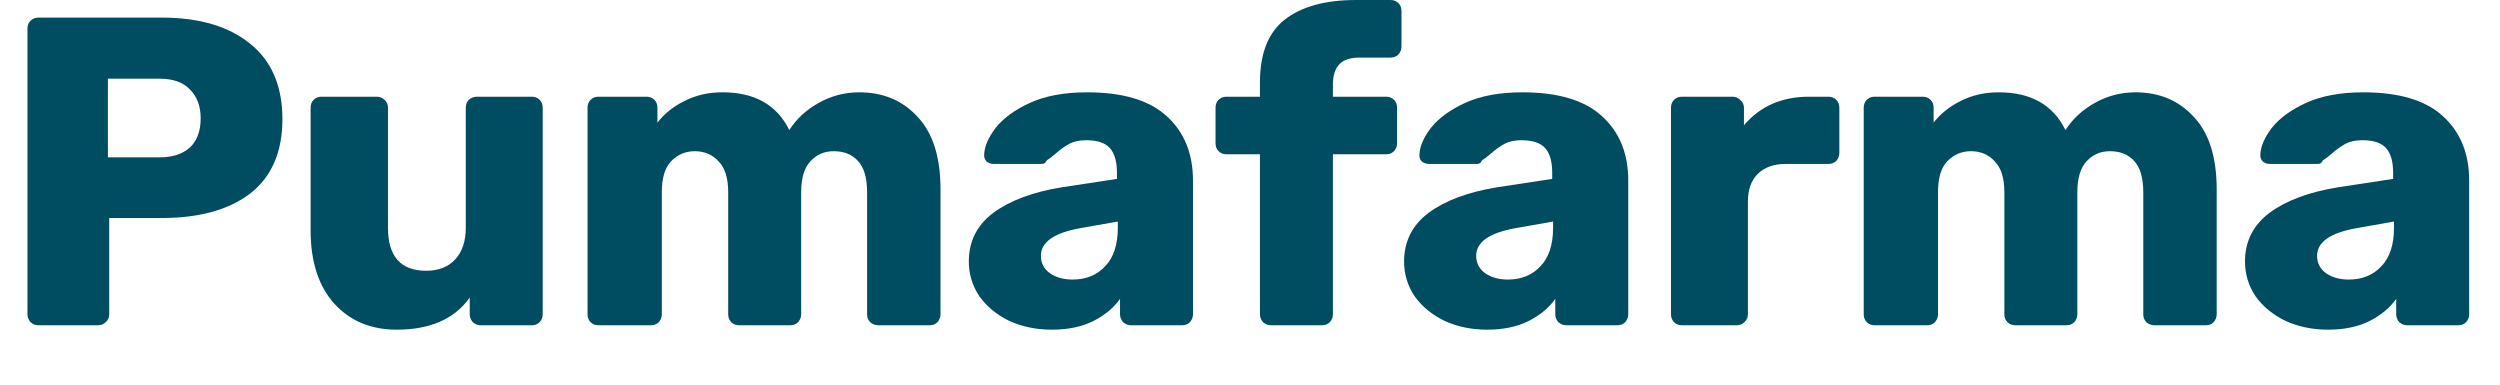
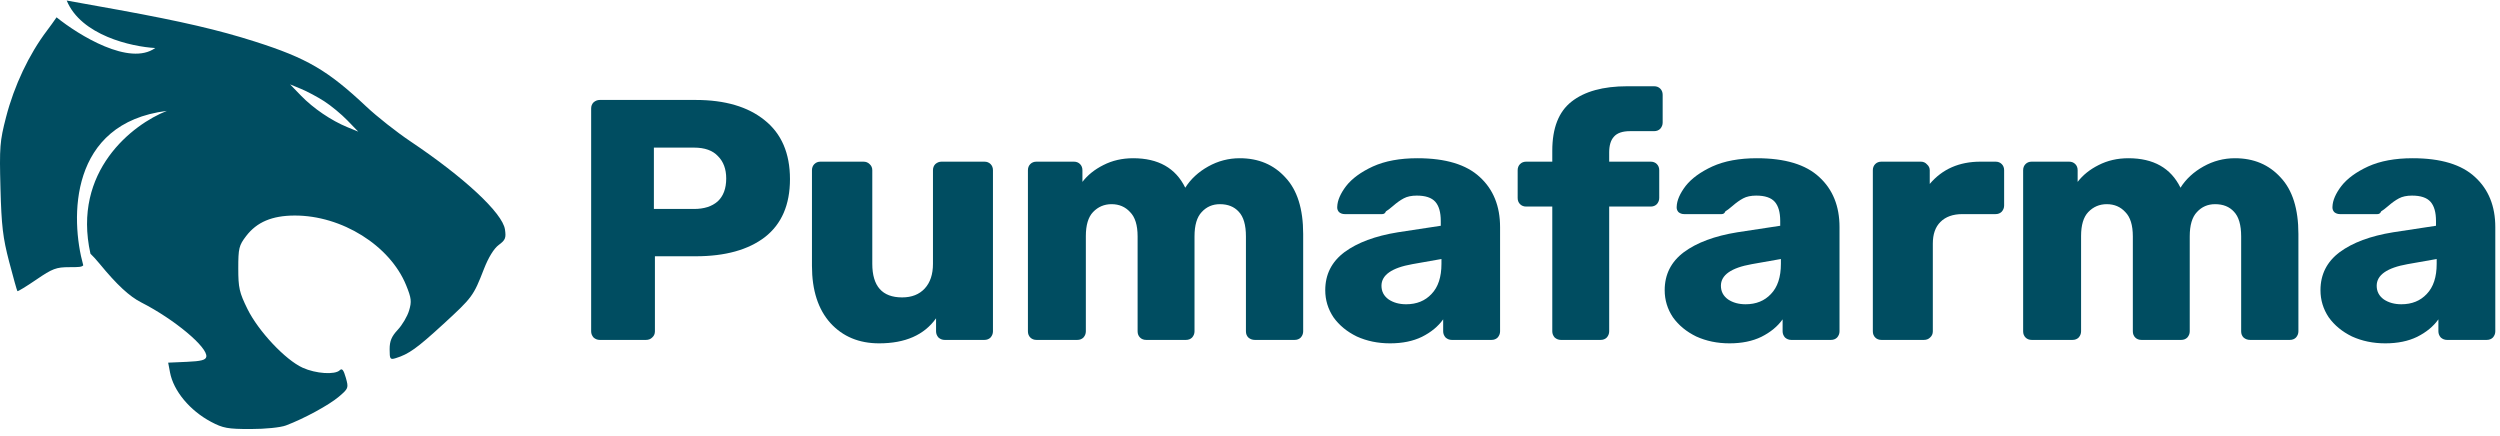
- <svg xmlns="http://www.w3.org/2000/svg" width="364" height="56" viewBox="0 0 364 56" fill="none">
-   <g filter="url(#filter0_d)">
-     <path d="M5.6 47.36C5.173 47.36 4.789 47.211 4.448 46.912C4.149 46.571 4 46.187 4 45.76V4.16C4 3.691 4.149 3.307 4.448 3.008C4.789 2.709 5.173 2.56 5.6 2.56H23.52C28.981 2.56 33.269 3.819 36.384 6.336C39.541 8.853 41.12 12.523 41.12 17.344C41.12 22.123 39.563 25.728 36.448 28.16C33.333 30.549 29.024 31.744 23.52 31.744H15.904V45.76C15.904 46.229 15.733 46.613 15.392 46.912C15.093 47.211 14.709 47.36 14.24 47.36H5.6ZM23.2 22.912C25.077 22.912 26.549 22.443 27.616 21.504C28.683 20.523 29.216 19.093 29.216 17.216C29.216 15.467 28.704 14.08 27.68 13.056C26.699 11.989 25.205 11.456 23.2 11.456H15.712V22.912H23.2Z" fill="#004D61" />
-     <path d="M57.77 48C54.015 48 50.986 46.741 48.682 44.224C46.378 41.664 45.226 38.101 45.226 33.536V15.68C45.226 15.211 45.375 14.827 45.674 14.528C45.973 14.229 46.357 14.08 46.826 14.08H54.826C55.295 14.08 55.679 14.229 55.978 14.528C56.319 14.827 56.49 15.211 56.49 15.68V33.152C56.49 37.333 58.346 39.424 62.058 39.424C63.85 39.424 65.258 38.869 66.282 37.76C67.306 36.651 67.818 35.115 67.818 33.152V15.68C67.818 15.211 67.967 14.827 68.266 14.528C68.607 14.229 68.991 14.08 69.418 14.08H77.418C77.887 14.08 78.271 14.229 78.57 14.528C78.869 14.827 79.018 15.211 79.018 15.68V45.76C79.018 46.187 78.869 46.571 78.57 46.912C78.271 47.211 77.887 47.36 77.418 47.36H69.994C69.567 47.36 69.183 47.211 68.842 46.912C68.543 46.571 68.394 46.187 68.394 45.76V43.328C66.175 46.443 62.634 48 57.77 48Z" fill="#004D61" />
-     <path d="M87.146 47.36C86.677 47.36 86.293 47.211 85.994 46.912C85.695 46.613 85.546 46.229 85.546 45.76V15.68C85.546 15.211 85.695 14.827 85.994 14.528C86.293 14.229 86.677 14.08 87.146 14.08H94.122C94.591 14.08 94.975 14.229 95.274 14.528C95.573 14.827 95.722 15.211 95.722 15.68V17.856C96.703 16.576 98.005 15.531 99.626 14.72C101.29 13.867 103.146 13.44 105.194 13.44C109.887 13.44 113.13 15.275 114.922 18.944C115.946 17.323 117.375 16 119.21 14.976C121.045 13.952 123.007 13.44 125.098 13.44C128.597 13.44 131.434 14.635 133.61 17.024C135.829 19.371 136.938 22.891 136.938 27.584V45.76C136.938 46.187 136.789 46.571 136.49 46.912C136.191 47.211 135.807 47.36 135.338 47.36H127.914C127.445 47.36 127.039 47.211 126.698 46.912C126.399 46.613 126.25 46.229 126.25 45.76V28.032C126.25 25.899 125.802 24.363 124.906 23.424C124.053 22.485 122.879 22.016 121.386 22.016C120.021 22.016 118.89 22.507 117.994 23.488C117.098 24.427 116.65 25.941 116.65 28.032V45.76C116.65 46.187 116.501 46.571 116.202 46.912C115.903 47.211 115.519 47.36 115.05 47.36H107.626C107.157 47.36 106.773 47.211 106.474 46.912C106.175 46.613 106.026 46.229 106.026 45.76V28.032C106.026 25.941 105.557 24.427 104.618 23.488C103.722 22.507 102.57 22.016 101.162 22.016C99.797 22.016 98.645 22.507 97.706 23.488C96.81 24.427 96.362 25.92 96.362 27.968V45.76C96.362 46.187 96.213 46.571 95.914 46.912C95.615 47.211 95.231 47.36 94.762 47.36H87.146Z" fill="#004D61" />
-     <path d="M153.155 48C150.894 48 148.824 47.573 146.947 46.72C145.112 45.824 143.662 44.629 142.595 43.136C141.571 41.6 141.059 39.915 141.059 38.08C141.059 35.136 142.254 32.768 144.643 30.976C147.075 29.184 150.403 27.947 154.627 27.264L162.627 26.048V25.152C162.627 23.531 162.286 22.336 161.603 21.568C160.92 20.8 159.768 20.416 158.147 20.416C157.166 20.416 156.355 20.587 155.715 20.928C155.075 21.269 154.414 21.739 153.731 22.336C153.134 22.848 152.686 23.189 152.387 23.36C152.259 23.701 152.024 23.872 151.683 23.872H144.707C144.28 23.872 143.918 23.744 143.619 23.488C143.363 23.189 143.256 22.848 143.299 22.464C143.342 21.312 143.896 20.032 144.963 18.624C146.072 17.216 147.736 16 149.955 14.976C152.216 13.952 154.99 13.44 158.275 13.44C163.523 13.44 167.406 14.613 169.923 16.96C172.44 19.264 173.699 22.379 173.699 26.304V45.76C173.699 46.187 173.55 46.571 173.251 46.912C172.952 47.211 172.568 47.36 172.099 47.36H164.675C164.248 47.36 163.864 47.211 163.523 46.912C163.224 46.571 163.075 46.187 163.075 45.76V43.52C162.136 44.843 160.814 45.931 159.107 46.784C157.443 47.595 155.459 48 153.155 48ZM156.163 40.704C158.126 40.704 159.704 40.064 160.899 38.784C162.136 37.504 162.755 35.627 162.755 33.152V32.256L157.315 33.216C153.475 33.899 151.555 35.243 151.555 37.248C151.555 38.315 152.003 39.168 152.899 39.808C153.795 40.405 154.883 40.704 156.163 40.704Z" fill="#004D61" />
-     <path d="M185.047 47.36C184.62 47.36 184.236 47.211 183.895 46.912C183.596 46.571 183.447 46.187 183.447 45.76V22.464H178.583C178.114 22.464 177.73 22.315 177.431 22.016C177.132 21.717 176.983 21.333 176.983 20.864V15.68C176.983 15.211 177.132 14.827 177.431 14.528C177.73 14.229 178.114 14.08 178.583 14.08H183.447V12.032C183.447 7.808 184.642 4.757 187.031 2.88C189.463 0.96 192.94 0 197.463 0H202.455C202.924 0 203.308 0.149 203.607 0.448C203.906 0.747 204.055 1.131 204.055 1.6V6.784C204.055 7.211 203.906 7.595 203.607 7.936C203.308 8.235 202.924 8.384 202.455 8.384H197.975C196.567 8.384 195.564 8.725 194.967 9.408C194.37 10.048 194.071 11.029 194.071 12.352V14.08H201.815C202.284 14.08 202.668 14.229 202.967 14.528C203.266 14.827 203.415 15.211 203.415 15.68V20.864C203.415 21.291 203.266 21.675 202.967 22.016C202.668 22.315 202.284 22.464 201.815 22.464H194.071V45.76C194.071 46.187 193.922 46.571 193.623 46.912C193.324 47.211 192.94 47.36 192.471 47.36H185.047Z" fill="#004D61" />
-     <path d="M216.53 48C214.269 48 212.199 47.573 210.322 46.72C208.487 45.824 207.037 44.629 205.97 43.136C204.946 41.6 204.434 39.915 204.434 38.08C204.434 35.136 205.629 32.768 208.018 30.976C210.45 29.184 213.778 27.947 218.002 27.264L226.002 26.048V25.152C226.002 23.531 225.661 22.336 224.978 21.568C224.295 20.8 223.143 20.416 221.522 20.416C220.541 20.416 219.73 20.587 219.09 20.928C218.45 21.269 217.789 21.739 217.106 22.336C216.509 22.848 216.061 23.189 215.762 23.36C215.634 23.701 215.399 23.872 215.058 23.872H208.082C207.655 23.872 207.293 23.744 206.994 23.488C206.738 23.189 206.631 22.848 206.674 22.464C206.717 21.312 207.271 20.032 208.338 18.624C209.447 17.216 211.111 16 213.33 14.976C215.591 13.952 218.365 13.44 221.65 13.44C226.898 13.44 230.781 14.613 233.298 16.96C235.815 19.264 237.074 22.379 237.074 26.304V45.76C237.074 46.187 236.925 46.571 236.626 46.912C236.327 47.211 235.943 47.36 235.474 47.36H228.05C227.623 47.36 227.239 47.211 226.898 46.912C226.599 46.571 226.45 46.187 226.45 45.76V43.52C225.511 44.843 224.189 45.931 222.482 46.784C220.818 47.595 218.834 48 216.53 48ZM219.538 40.704C221.501 40.704 223.079 40.064 224.274 38.784C225.511 37.504 226.13 35.627 226.13 33.152V32.256L220.69 33.216C216.85 33.899 214.93 35.243 214.93 37.248C214.93 38.315 215.378 39.168 216.274 39.808C217.17 40.405 218.258 40.704 219.538 40.704Z" fill="#004D61" />
-     <path d="M244.896 47.36C244.427 47.36 244.043 47.211 243.744 46.912C243.445 46.613 243.296 46.229 243.296 45.76V15.68C243.296 15.211 243.445 14.827 243.744 14.528C244.043 14.229 244.427 14.08 244.896 14.08H252.256C252.725 14.08 253.109 14.251 253.408 14.592C253.749 14.891 253.92 15.253 253.92 15.68V18.24C256.267 15.467 259.424 14.08 263.392 14.08H266.208C266.677 14.08 267.061 14.229 267.36 14.528C267.659 14.827 267.808 15.211 267.808 15.68V22.272C267.808 22.699 267.659 23.083 267.36 23.424C267.061 23.723 266.677 23.872 266.208 23.872H260C258.251 23.872 256.885 24.363 255.904 25.344C254.965 26.283 254.496 27.627 254.496 29.376V45.76C254.496 46.229 254.325 46.613 253.984 46.912C253.685 47.211 253.301 47.36 252.832 47.36H244.896Z" fill="#004D61" />
-     <path d="M272.958 47.36C272.489 47.36 272.105 47.211 271.806 46.912C271.508 46.613 271.358 46.229 271.358 45.76V15.68C271.358 15.211 271.508 14.827 271.806 14.528C272.105 14.229 272.489 14.08 272.958 14.08H279.934C280.404 14.08 280.788 14.229 281.086 14.528C281.385 14.827 281.534 15.211 281.534 15.68V17.856C282.516 16.576 283.817 15.531 285.438 14.72C287.102 13.867 288.958 13.44 291.007 13.44C295.7 13.44 298.942 15.275 300.734 18.944C301.758 17.323 303.188 16 305.022 14.976C306.857 13.952 308.82 13.44 310.91 13.44C314.409 13.44 317.246 14.635 319.422 17.024C321.641 19.371 322.75 22.891 322.75 27.584V45.76C322.75 46.187 322.601 46.571 322.302 46.912C322.004 47.211 321.62 47.36 321.15 47.36H313.726C313.257 47.36 312.852 47.211 312.51 46.912C312.212 46.613 312.062 46.229 312.062 45.76V28.032C312.062 25.899 311.615 24.363 310.718 23.424C309.865 22.485 308.692 22.016 307.198 22.016C305.833 22.016 304.702 22.507 303.806 23.488C302.91 24.427 302.462 25.941 302.462 28.032V45.76C302.462 46.187 302.313 46.571 302.014 46.912C301.716 47.211 301.332 47.36 300.862 47.36H293.438C292.969 47.36 292.585 47.211 292.286 46.912C291.988 46.613 291.838 46.229 291.838 45.76V28.032C291.838 25.941 291.369 24.427 290.43 23.488C289.534 22.507 288.382 22.016 286.974 22.016C285.609 22.016 284.457 22.507 283.518 23.488C282.622 24.427 282.174 25.92 282.174 27.968V45.76C282.174 46.187 282.025 46.571 281.726 46.912C281.428 47.211 281.044 47.36 280.574 47.36H272.958Z" fill="#004D61" />
-     <path d="M338.967 48C336.706 48 334.637 47.573 332.759 46.72C330.925 45.824 329.474 44.629 328.407 43.136C327.383 41.6 326.871 39.915 326.871 38.08C326.871 35.136 328.066 32.768 330.455 30.976C332.887 29.184 336.215 27.947 340.439 27.264L348.439 26.048V25.152C348.439 23.531 348.098 22.336 347.415 21.568C346.733 20.8 345.581 20.416 343.959 20.416C342.978 20.416 342.167 20.587 341.527 20.928C340.887 21.269 340.226 21.739 339.543 22.336C338.946 22.848 338.498 23.189 338.199 23.36C338.071 23.701 337.837 23.872 337.495 23.872H330.519C330.093 23.872 329.73 23.744 329.431 23.488C329.175 23.189 329.069 22.848 329.111 22.464C329.154 21.312 329.709 20.032 330.775 18.624C331.885 17.216 333.549 16 335.767 14.976C338.029 13.952 340.802 13.44 344.087 13.44C349.335 13.44 353.218 14.613 355.736 16.96C358.253 19.264 359.512 22.379 359.512 26.304V45.76C359.512 46.187 359.362 46.571 359.064 46.912C358.765 47.211 358.381 47.36 357.911 47.36H350.487C350.061 47.36 349.677 47.211 349.335 46.912C349.037 46.571 348.887 46.187 348.887 45.76V43.52C347.949 44.843 346.626 45.931 344.919 46.784C343.255 47.595 341.271 48 338.967 48ZM341.975 40.704C343.938 40.704 345.517 40.064 346.711 38.784C347.949 37.504 348.567 35.627 348.567 33.152V32.256L343.127 33.216C339.287 33.899 337.367 35.243 337.367 37.248C337.367 38.315 337.815 39.168 338.711 39.808C339.607 40.405 340.695 40.704 341.975 40.704Z" fill="#004D61" />
-   </g>
-   <defs>
-     <filter id="filter0_d" x="0" y="0" width="363.512" height="56" filterUnits="userSpaceOnUse" color-interpolation-filters="sRGB">
-       <feFlood flood-opacity="0" result="BackgroundImageFix" />
-       <feColorMatrix in="SourceAlpha" type="matrix" values="0 0 0 0 0 0 0 0 0 0 0 0 0 0 0 0 0 0 127 0" result="hardAlpha" />
-       <feOffset dy="4" />
-       <feGaussianBlur stdDeviation="2" />
-       <feComposite in2="hardAlpha" operator="out" />
-       <feColorMatrix type="matrix" values="0 0 0 0 1 0 0 0 0 1 0 0 0 0 1 0 0 0 0.25 0" />
-       <feBlend mode="normal" in2="BackgroundImageFix" result="effect1_dropShadow" />
-       <feBlend mode="normal" in="SourceGraphic" in2="effect1_dropShadow" result="shape" />
-     </filter>
-   </defs>
+ <svg xmlns="http://www.w3.org/2000/svg" width="362" height="63" viewBox="0 0 362 63" fill="none">
+   <path fill-rule="evenodd" clip-rule="evenodd" d="M6.804 4.431C7.294 3.783 7.784 3.102 8.19 2.508C11.419 5.111 18.768 9.624 22.477 6.953C19.072 6.767 11.742 5.133 9.661 0.082C9.664 0.081 9.667 0.08 9.67 0.08C9.733 0.08 13.147 0.695 17.257 1.446C26.341 3.107 31.661 4.344 36.871 6.004C44.451 8.419 47.45 10.168 53.061 15.449C54.581 16.88 57.44 19.133 59.412 20.456C67.243 25.706 72.764 30.847 73.118 33.22C73.302 34.452 73.18 34.759 72.222 35.465C71.52 35.983 70.728 37.269 70.069 38.962C68.545 42.878 68.408 43.063 64.152 46.967C60.38 50.426 59.183 51.282 57.306 51.86C56.488 52.111 56.418 52.009 56.418 50.572C56.418 49.383 56.699 48.712 57.597 47.752C58.246 47.059 58.982 45.81 59.232 44.976C59.627 43.662 59.571 43.174 58.81 41.303C56.47 35.552 49.484 31.187 42.654 31.21C39.396 31.22 37.19 32.155 35.641 34.18C34.602 35.538 34.502 35.95 34.502 38.858C34.502 41.681 34.655 42.355 35.832 44.743C37.418 47.961 41.325 52.116 43.831 53.25C45.734 54.112 48.509 54.297 49.199 53.608C49.526 53.283 49.755 53.567 50.074 54.692C50.493 56.17 50.462 56.253 49.078 57.431C47.655 58.643 44.037 60.611 41.412 61.602C40.619 61.902 38.432 62.124 36.279 62.124C32.974 62.125 32.293 62 30.553 61.077C27.487 59.449 25.121 56.599 24.618 53.929L24.352 52.512L27.054 52.394C29.12 52.304 29.783 52.133 29.872 51.665C30.13 50.315 25.246 46.231 20.461 43.795C18.729 42.914 16.921 41.234 14.398 38.162C13.926 37.588 13.453 37.074 13.097 36.736C10.431 24.779 19.204 18.003 24.162 16.055C9.978 17.828 10.166 31.623 12.055 38.415C11.849 38.681 11.334 38.686 10.045 38.686C8.144 38.686 7.597 38.892 5.266 40.484C3.818 41.473 2.582 42.226 2.52 42.158C2.457 42.09 1.919 40.173 1.324 37.898C0.417 34.433 0.213 32.707 0.068 27.262C-0.092 21.295 -0.025 20.451 0.875 16.967C2.055 12.403 4.196 7.876 6.804 4.431ZM46.936 14.654C47.916 15.282 49.428 16.531 50.297 17.429L51.877 19.062L50.302 18.415C47.958 17.453 45.361 15.689 43.584 13.852L42.005 12.219L43.58 12.866C44.446 13.221 45.956 14.026 46.936 14.654Z" fill="#004D61" />
+   <path d="M86.84 49.219C86.509 49.219 86.212 49.103 85.947 48.872C85.715 48.607 85.599 48.309 85.599 47.978V15.715C85.599 15.351 85.715 15.053 85.947 14.822C86.212 14.59 86.509 14.474 86.84 14.474H100.738C104.974 14.474 108.299 15.45 110.715 17.403C113.164 19.355 114.388 22.201 114.388 25.94C114.388 29.646 113.18 32.442 110.765 34.328C108.349 36.182 105.007 37.108 100.738 37.108H94.832V47.978C94.832 48.342 94.699 48.64 94.434 48.872C94.203 49.103 93.905 49.219 93.541 49.219H86.84ZM100.49 30.258C101.946 30.258 103.088 29.894 103.915 29.166C104.742 28.405 105.156 27.297 105.156 25.841C105.156 24.484 104.759 23.409 103.965 22.614C103.203 21.787 102.045 21.374 100.49 21.374H94.683V30.258H100.49Z" fill="#004D61" />
+   <path d="M127.301 49.716C124.389 49.716 122.04 48.739 120.253 46.787C118.466 44.802 117.572 42.039 117.572 38.498V24.65C117.572 24.286 117.688 23.988 117.92 23.756C118.152 23.524 118.449 23.409 118.813 23.409H125.018C125.382 23.409 125.68 23.524 125.911 23.756C126.176 23.988 126.308 24.286 126.308 24.65V38.2C126.308 41.443 127.748 43.064 130.627 43.064C132.016 43.064 133.108 42.634 133.903 41.774C134.697 40.913 135.094 39.722 135.094 38.2V24.65C135.094 24.286 135.21 23.988 135.441 23.756C135.706 23.524 136.004 23.409 136.335 23.409H142.539C142.903 23.409 143.201 23.524 143.433 23.756C143.664 23.988 143.78 24.286 143.78 24.65V47.978C143.78 48.309 143.664 48.607 143.433 48.872C143.201 49.103 142.903 49.219 142.539 49.219H136.781C136.451 49.219 136.153 49.103 135.888 48.872C135.656 48.607 135.541 48.309 135.541 47.978V46.092C133.82 48.508 131.073 49.716 127.301 49.716Z" fill="#004D61" />
+   <path d="M150.084 49.219C149.72 49.219 149.422 49.103 149.19 48.872C148.959 48.64 148.843 48.342 148.843 47.978V24.65C148.843 24.286 148.959 23.988 149.19 23.756C149.422 23.524 149.72 23.409 150.084 23.409H155.494C155.858 23.409 156.156 23.524 156.388 23.756C156.619 23.988 156.735 24.286 156.735 24.65V26.337C157.496 25.345 158.505 24.534 159.763 23.905C161.053 23.243 162.493 22.912 164.081 22.912C167.721 22.912 170.236 24.335 171.626 27.181C172.42 25.924 173.528 24.898 174.951 24.104C176.374 23.309 177.896 22.912 179.518 22.912C182.231 22.912 184.432 23.839 186.119 25.692C187.84 27.512 188.7 30.242 188.7 33.882V47.978C188.7 48.309 188.585 48.607 188.353 48.872C188.121 49.103 187.824 49.219 187.46 49.219H181.702C181.338 49.219 181.023 49.103 180.759 48.872C180.527 48.64 180.411 48.342 180.411 47.978V34.229C180.411 32.575 180.064 31.384 179.369 30.655C178.707 29.927 177.797 29.564 176.639 29.564C175.58 29.564 174.703 29.944 174.008 30.705C173.313 31.433 172.966 32.608 172.966 34.229V47.978C172.966 48.309 172.85 48.607 172.618 48.872C172.387 49.103 172.089 49.219 171.725 49.219H165.967C165.603 49.219 165.305 49.103 165.074 48.872C164.842 48.64 164.726 48.342 164.726 47.978V34.229C164.726 32.608 164.362 31.433 163.634 30.705C162.939 29.944 162.046 29.564 160.954 29.564C159.895 29.564 159.002 29.944 158.274 30.705C157.579 31.433 157.231 32.591 157.231 34.18V47.978C157.231 48.309 157.116 48.607 156.884 48.872C156.652 49.103 156.354 49.219 155.99 49.219H150.084Z" fill="#004D61" />
+   <path d="M201.278 49.716C199.524 49.716 197.919 49.385 196.463 48.723C195.04 48.028 193.915 47.102 193.088 45.943C192.294 44.752 191.896 43.445 191.896 42.022C191.896 39.739 192.823 37.902 194.676 36.513C196.562 35.123 199.143 34.163 202.419 33.634L208.624 32.691V31.996C208.624 30.738 208.359 29.812 207.83 29.216C207.3 28.62 206.407 28.323 205.149 28.323C204.388 28.323 203.759 28.455 203.263 28.72C202.767 28.984 202.254 29.348 201.724 29.812C201.261 30.209 200.914 30.474 200.682 30.606C200.583 30.871 200.401 31.003 200.136 31.003H194.726C194.395 31.003 194.114 30.904 193.882 30.705C193.683 30.474 193.601 30.209 193.634 29.911C193.667 29.017 194.097 28.025 194.924 26.933C195.785 25.841 197.075 24.898 198.796 24.104C200.55 23.309 202.701 22.912 205.248 22.912C209.319 22.912 212.33 23.822 214.282 25.642C216.235 27.429 217.211 29.845 217.211 32.889V47.978C217.211 48.309 217.095 48.607 216.863 48.872C216.632 49.103 216.334 49.219 215.97 49.219H210.212C209.881 49.219 209.583 49.103 209.319 48.872C209.087 48.607 208.971 48.309 208.971 47.978V46.241C208.243 47.267 207.217 48.111 205.894 48.773C204.603 49.401 203.065 49.716 201.278 49.716ZM203.611 44.057C205.133 44.057 206.357 43.561 207.284 42.568C208.243 41.575 208.723 40.119 208.723 38.2V37.505L204.504 38.25C201.526 38.779 200.037 39.822 200.037 41.377C200.037 42.204 200.384 42.866 201.079 43.362C201.774 43.825 202.618 44.057 203.611 44.057Z" fill="#004D61" />
+   <path d="M226.012 49.219C225.681 49.219 225.383 49.103 225.118 48.872C224.887 48.607 224.771 48.309 224.771 47.978V29.911H220.999C220.635 29.911 220.337 29.795 220.105 29.564C219.873 29.332 219.758 29.034 219.758 28.67V24.65C219.758 24.286 219.873 23.988 220.105 23.756C220.337 23.524 220.635 23.409 220.999 23.409H224.771V21.82C224.771 18.544 225.697 16.178 227.55 14.722C229.437 13.233 232.133 12.489 235.641 12.489H239.513C239.877 12.489 240.174 12.605 240.406 12.836C240.638 13.068 240.754 13.366 240.754 13.73V17.75C240.754 18.081 240.638 18.379 240.406 18.644C240.174 18.875 239.877 18.991 239.513 18.991H236.038C234.946 18.991 234.169 19.256 233.705 19.785C233.242 20.282 233.01 21.043 233.01 22.069V23.409H239.016C239.38 23.409 239.678 23.524 239.91 23.756C240.141 23.988 240.257 24.286 240.257 24.65V28.67C240.257 29.001 240.141 29.299 239.91 29.564C239.678 29.795 239.38 29.911 239.016 29.911H233.01V47.978C233.01 48.309 232.895 48.607 232.663 48.872C232.431 49.103 232.133 49.219 231.769 49.219H226.012Z" fill="#004D61" />
+   <path d="M250.429 49.716C248.675 49.716 247.07 49.385 245.614 48.723C244.191 48.028 243.066 47.102 242.239 45.943C241.445 44.752 241.047 43.445 241.047 42.022C241.047 39.739 241.974 37.902 243.827 36.513C245.713 35.123 248.294 34.163 251.57 33.634L257.775 32.691V31.996C257.775 30.738 257.51 29.812 256.981 29.216C256.451 28.62 255.558 28.323 254.3 28.323C253.539 28.323 252.91 28.455 252.414 28.72C251.918 28.984 251.405 29.348 250.875 29.812C250.412 30.209 250.065 30.474 249.833 30.606C249.734 30.871 249.552 31.003 249.287 31.003H243.877C243.546 31.003 243.265 30.904 243.033 30.705C242.834 30.474 242.752 30.209 242.785 29.911C242.818 29.017 243.248 28.025 244.075 26.933C244.936 25.841 246.226 24.898 247.947 24.104C249.701 23.309 251.852 22.912 254.399 22.912C258.47 22.912 261.481 23.822 263.433 25.642C265.385 27.429 266.362 29.845 266.362 32.889V47.978C266.362 48.309 266.246 48.607 266.014 48.872C265.783 49.103 265.485 49.219 265.121 49.219H259.363C259.032 49.219 258.734 49.103 258.47 48.872C258.238 48.607 258.122 48.309 258.122 47.978V46.241C257.394 47.267 256.368 48.111 255.045 48.773C253.754 49.401 252.215 49.716 250.429 49.716ZM252.761 44.057C254.284 44.057 255.508 43.561 256.435 42.568C257.394 41.575 257.874 40.119 257.874 38.2V37.505L253.655 38.25C250.677 38.779 249.188 39.822 249.188 41.377C249.188 42.204 249.535 42.866 250.23 43.362C250.925 43.825 251.769 44.057 252.761 44.057Z" fill="#004D61" />
+   <path d="M272.428 49.219C272.064 49.219 271.766 49.103 271.535 48.872C271.303 48.64 271.187 48.342 271.187 47.978V24.65C271.187 24.286 271.303 23.988 271.535 23.756C271.766 23.524 272.064 23.409 272.428 23.409H278.136C278.5 23.409 278.798 23.541 279.03 23.806C279.294 24.037 279.427 24.319 279.427 24.65V26.635C281.247 24.484 283.695 23.409 286.773 23.409H288.957C289.321 23.409 289.619 23.524 289.85 23.756C290.082 23.988 290.198 24.286 290.198 24.65V29.762C290.198 30.093 290.082 30.391 289.85 30.655C289.619 30.887 289.321 31.003 288.957 31.003H284.142C282.785 31.003 281.727 31.384 280.965 32.145C280.237 32.873 279.873 33.915 279.873 35.272V47.978C279.873 48.342 279.741 48.64 279.476 48.872C279.245 49.103 278.947 49.219 278.583 49.219H272.428Z" fill="#004D61" />
+   <path d="M294.192 49.219C293.828 49.219 293.53 49.103 293.299 48.872C293.067 48.64 292.951 48.342 292.951 47.978V24.65C292.951 24.286 293.067 23.988 293.299 23.756C293.53 23.524 293.828 23.409 294.192 23.409H299.602C299.966 23.409 300.264 23.524 300.496 23.756C300.728 23.988 300.843 24.286 300.843 24.65V26.337C301.604 25.345 302.614 24.534 303.871 23.905C305.162 23.243 306.601 22.912 308.189 22.912C311.829 22.912 314.344 24.335 315.734 27.181C316.528 25.924 317.637 24.898 319.06 24.104C320.483 23.309 322.005 22.912 323.626 22.912C326.34 22.912 328.54 23.839 330.228 25.692C331.948 27.512 332.809 30.242 332.809 33.882V47.978C332.809 48.309 332.693 48.607 332.461 48.872C332.23 49.103 331.932 49.219 331.568 49.219H325.81C325.446 49.219 325.132 49.103 324.867 48.872C324.635 48.64 324.52 48.342 324.52 47.978V34.229C324.52 32.575 324.172 31.384 323.477 30.655C322.815 29.927 321.905 29.564 320.747 29.564C319.688 29.564 318.811 29.944 318.117 30.705C317.422 31.433 317.074 32.608 317.074 34.229V47.978C317.074 48.309 316.958 48.607 316.727 48.872C316.495 49.103 316.197 49.219 315.833 49.219H310.076C309.712 49.219 309.414 49.103 309.182 48.872C308.951 48.64 308.835 48.342 308.835 47.978V34.229C308.835 32.608 308.471 31.433 307.743 30.705C307.048 29.944 306.154 29.564 305.062 29.564C304.004 29.564 303.11 29.944 302.382 30.705C301.687 31.433 301.34 32.591 301.34 34.18V47.978C301.34 48.309 301.224 48.607 300.992 48.872C300.761 49.103 300.463 49.219 300.099 49.219H294.192Z" fill="#004D61" />
+   <path d="M345.386 49.716C343.632 49.716 342.027 49.385 340.571 48.723C339.148 48.028 338.023 47.102 337.196 45.943C336.402 44.752 336.005 43.445 336.005 42.022C336.005 39.739 336.931 37.902 338.784 36.513C340.671 35.123 343.252 34.163 346.528 33.634L352.732 32.691V31.996C352.732 30.738 352.467 29.812 351.938 29.216C351.408 28.62 350.515 28.323 349.258 28.323C348.496 28.323 347.868 28.455 347.371 28.72C346.875 28.984 346.362 29.348 345.833 29.812C345.369 30.209 345.022 30.474 344.79 30.606C344.691 30.871 344.509 31.003 344.244 31.003H338.834C338.503 31.003 338.222 30.904 337.99 30.705C337.792 30.474 337.709 30.209 337.742 29.911C337.775 29.017 338.205 28.025 339.033 26.933C339.893 25.841 341.183 24.898 342.904 24.104C344.658 23.309 346.809 22.912 349.357 22.912C353.427 22.912 356.438 23.822 358.391 25.642C360.343 27.429 361.319 29.845 361.319 32.889V47.978C361.319 48.309 361.203 48.607 360.972 48.872C360.74 49.103 360.442 49.219 360.078 49.219H354.32C353.989 49.219 353.692 49.103 353.427 48.872C353.195 48.607 353.08 48.309 353.08 47.978V46.241C352.352 47.267 351.326 48.111 350.002 48.773C348.712 49.401 347.173 49.716 345.386 49.716ZM347.719 44.057C349.241 44.057 350.465 43.561 351.392 42.568C352.352 41.575 352.831 40.119 352.831 38.2V37.505L348.612 38.25C345.634 38.779 344.145 39.822 344.145 41.377C344.145 42.204 344.493 42.866 345.187 43.362C345.882 43.825 346.726 44.057 347.719 44.057Z" fill="#004D61" />
</svg>
